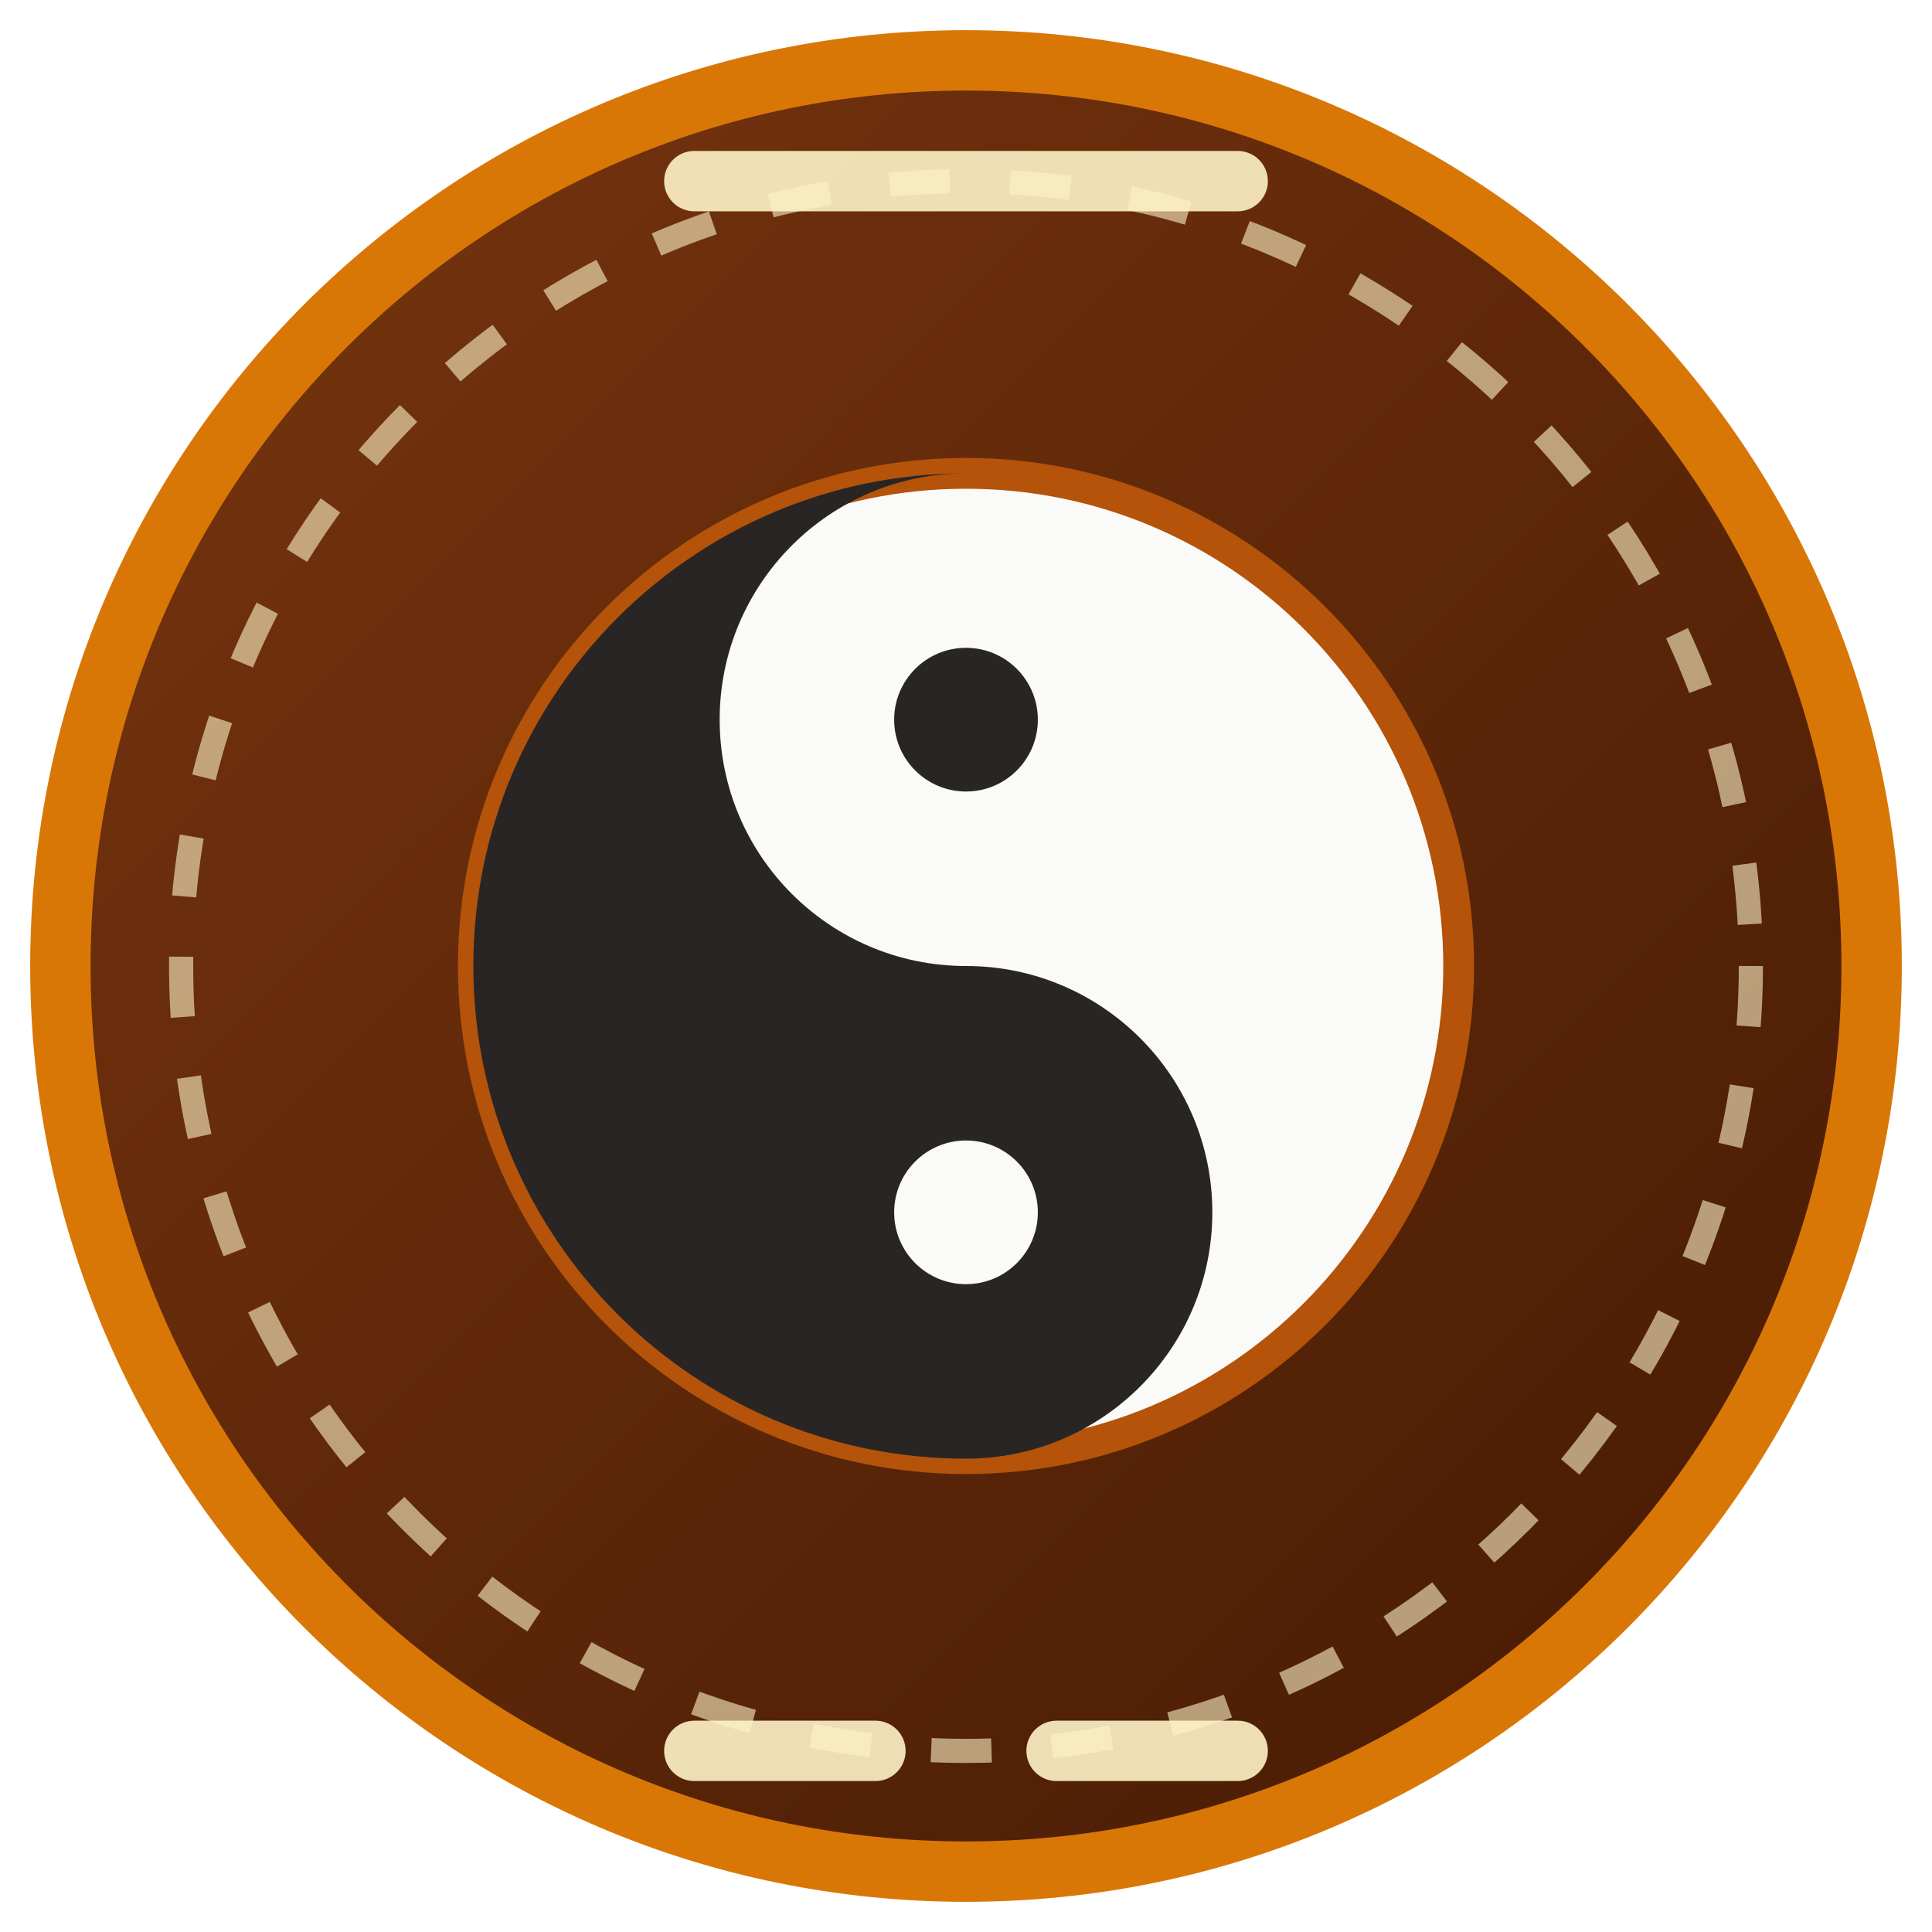
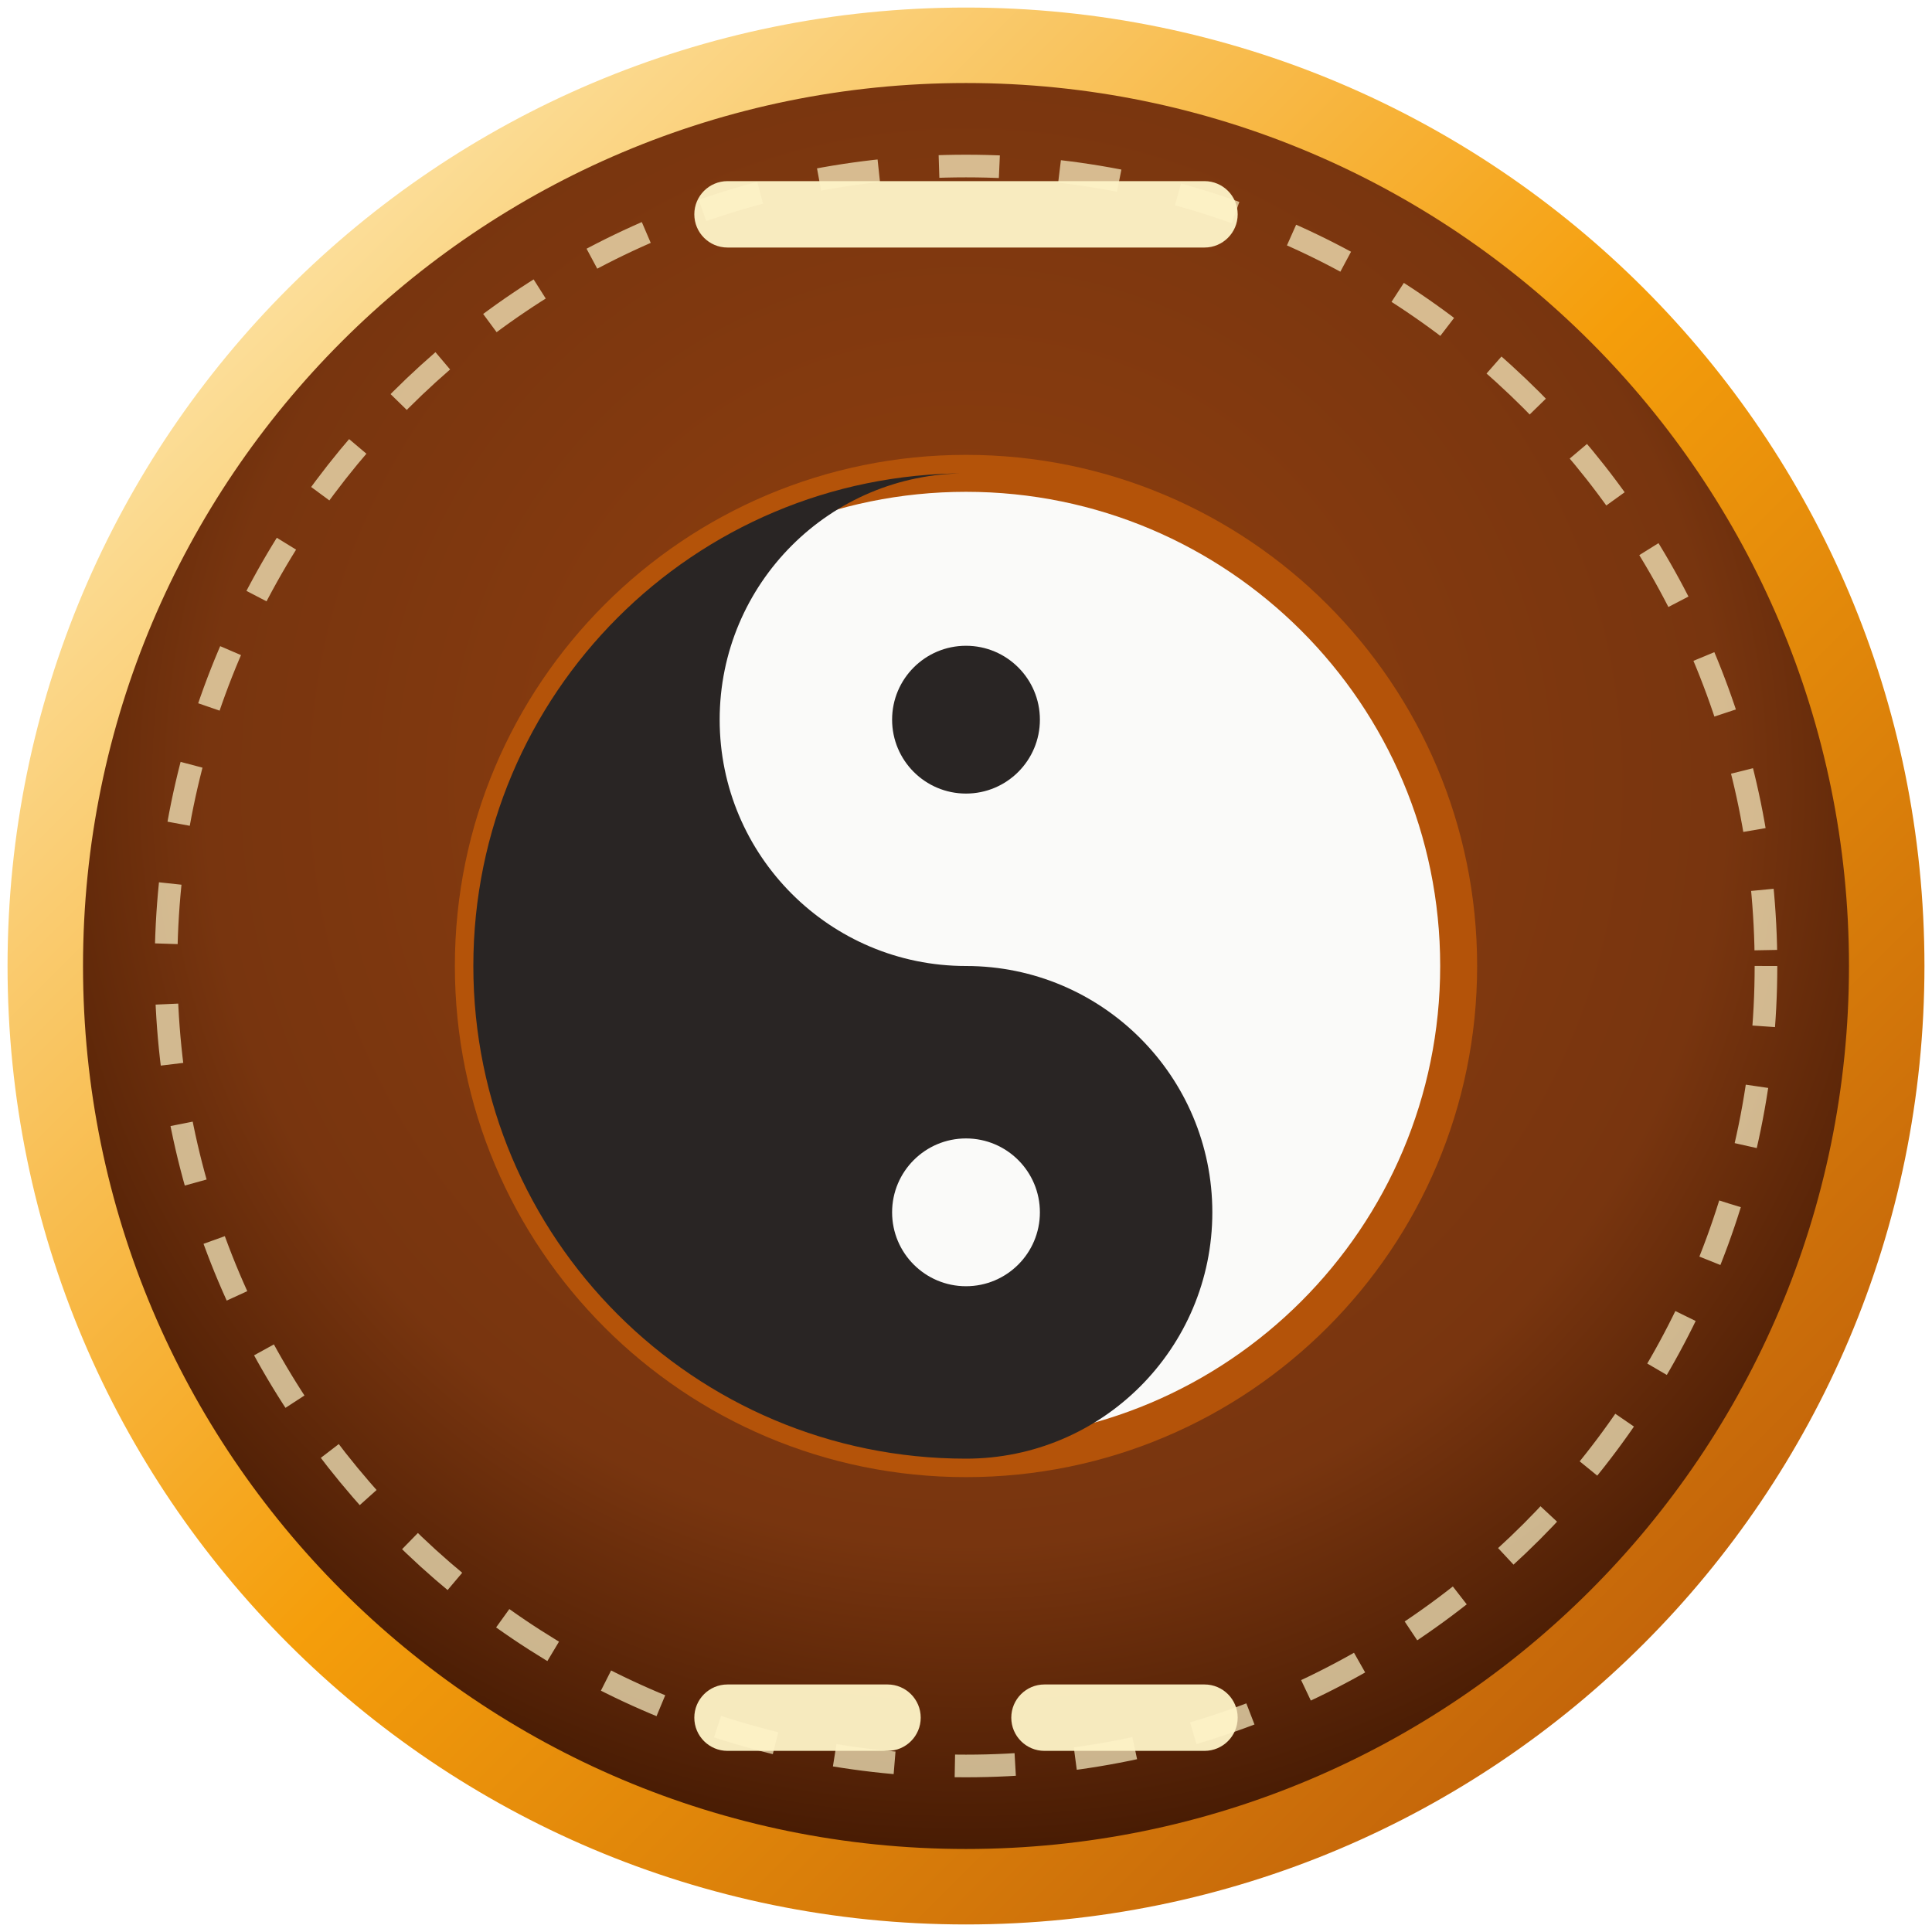
<svg xmlns="http://www.w3.org/2000/svg" viewBox="0 0 64 64">
  <defs>
-     <linearGradient id="bgGrad" x1="0%" y1="0%" x2="100%" y2="100%">
-       <stop offset="0%" stop-color="#78350f" />
+     <radialGradient id="bgGrad" cx="50%" cy="40%" r="60%">
+       <stop offset="0%" stop-color="#92400e" />
+       <stop offset="70%" stop-color="#78350f" />
      <stop offset="100%" stop-color="#451a03" />
+     </radialGradient>
+     <linearGradient id="goldRim" x1="0%" y1="0%" x2="100%" y2="100%">
+       <stop offset="0%" stop-color="#fef3c7" />
+       <stop offset="50%" stop-color="#f59e0b" />
+       <stop offset="100%" stop-color="#b45309" />
    </linearGradient>
-     <radialGradient id="goldGrad" cx="50%" cy="50%" r="50%">
-       <stop offset="0%" stop-color="#fef3c7" />
-       <stop offset="70%" stop-color="#fbbf24" />
-       <stop offset="100%" stop-color="#d97706" />
-     </radialGradient>
  </defs>
-   <circle cx="32" cy="32" r="30" fill="url(#bgGrad)" stroke="#d97706" stroke-width="2" />
-   <circle cx="32" cy="32" r="26" fill="none" stroke="#fef3c7" stroke-width="0.8" stroke-dasharray="2,2" opacity="0.6" />
+   <circle cx="32" cy="32" r="30.5" fill="url(#bgGrad)" stroke="url(#goldRim)" stroke-width="2.5" />
+   <circle cx="32" cy="32" r="26.5" fill="none" stroke="#fef3c7" stroke-width="0.75" stroke-dasharray="2,2" opacity="0.7" />
+   <rect x="23" y="6" width="18" height="2.2" rx="1.1" fill="#fef3c7" opacity="0.95" />
  <g transform="translate(32,32) scale(0.68) translate(-32,-32)">
-     <circle cx="32" cy="32" r="24" fill="#fafaf9" stroke="#b45309" stroke-width="1.5" />
+     <circle cx="32" cy="32" r="24" fill="#fafaf9" stroke="#b45309" stroke-width="1.8" />
    <path d="M 32 8 A 12 12 0 0 0 32 32 A 12 12 0 0 1 32 56 A 24 24 0 0 1 32 8 Z" fill="#292524" />
-     <circle cx="32" cy="44" r="3.5" fill="#fafaf9" />
-     <circle cx="32" cy="20" r="3.5" fill="#292524" />
+     <circle cx="32" cy="44" r="3.6" fill="#fafaf9" />
+     <circle cx="32" cy="20" r="3.6" fill="#292524" />
  </g>
-   <rect x="22" y="5" width="20" height="2" rx="1" fill="#fef3c7" opacity="0.9" />
-   <rect x="22" y="57" width="8" height="2" rx="1" fill="#fef3c7" opacity="0.9" />
-   <rect x="34" y="57" width="8" height="2" rx="1" fill="#fef3c7" opacity="0.9" />
+   <rect x="23" y="55.8" width="7.5" height="2.2" rx="1.1" fill="#fef3c7" opacity="0.95" />
+   <rect x="33.5" y="55.8" width="7.5" height="2.2" rx="1.1" fill="#fef3c7" opacity="0.95" />
</svg>
